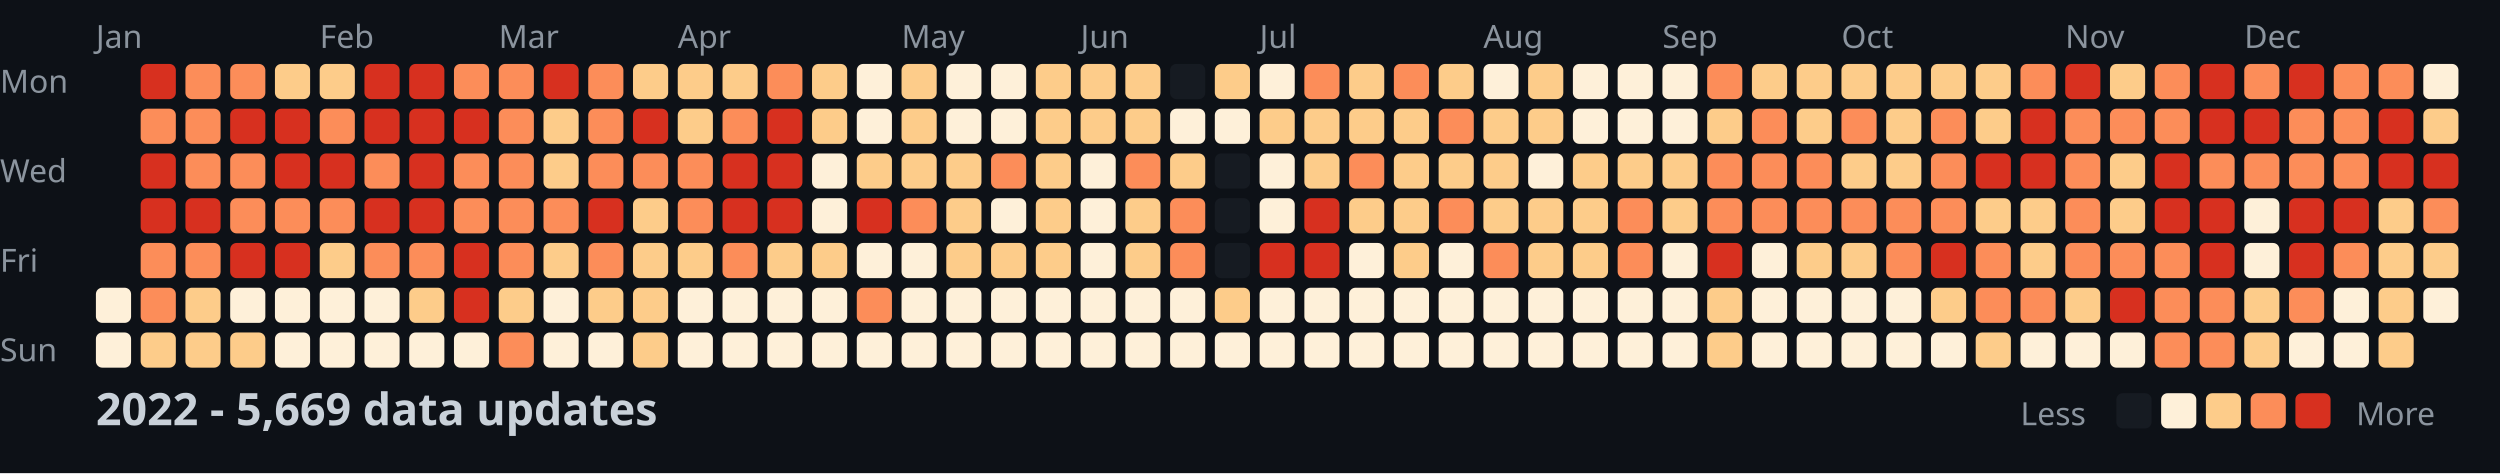
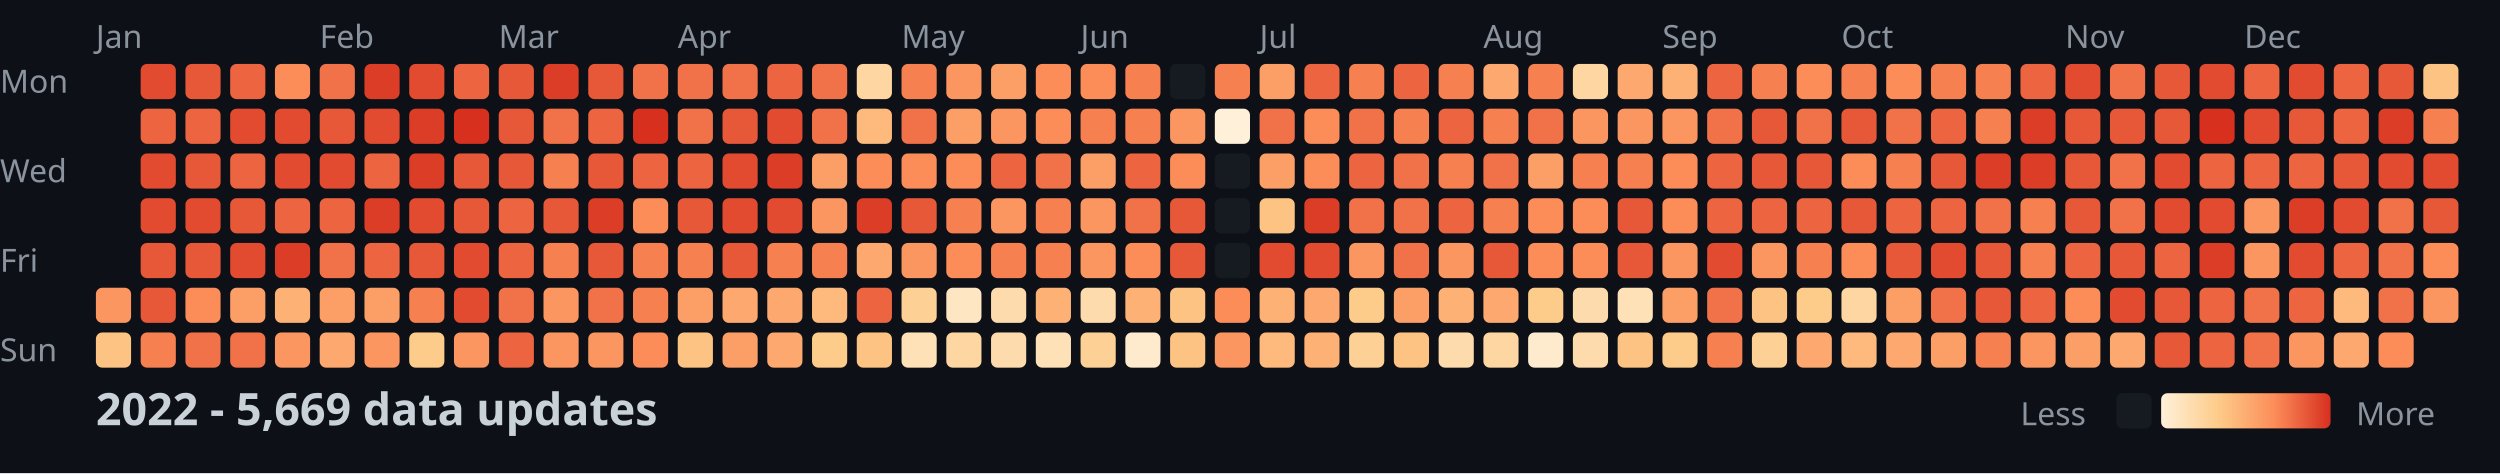
<svg xmlns="http://www.w3.org/2000/svg" width="782" height="148">
  <style>
    .month { font: 10px sans-serif; fill: #8b949e; }
    .day { font: 10px sans-serif; fill: #8b949e; }
    .title { font: bold 14px sans-serif; fill: #c9d1d9; }
    .legend { font: 10px sans-serif; fill: #8b949e; }
  </style>
  <rect width="100%" height="100%" fill="#0d1117" />
  <text x="0" y="29" class="day">Mon</text>
  <text x="0" y="57" class="day">Wed</text>
  <text x="0" y="85" class="day">Fri</text>
  <text x="0" y="113" class="day">Sun</text>
  <text x="30" y="15" class="month">Jan</text>
  <text x="100" y="15" class="month">Feb</text>
  <text x="156" y="15" class="month">Mar</text>
  <text x="212" y="15" class="month">Apr</text>
  <text x="282" y="15" class="month">May</text>
  <text x="338" y="15" class="month">Jun</text>
  <text x="394" y="15" class="month">Jul</text>
  <text x="464" y="15" class="month">Aug</text>
  <text x="520" y="15" class="month">Sep</text>
  <text x="576" y="15" class="month">Oct</text>
  <text x="646" y="15" class="month">Nov</text>
  <text x="702" y="15" class="month">Dec</text>
-   <rect x="30" y="90" width="11" height="11" fill="#fef0d9" rx="2" />
-   <rect x="30" y="104" width="11" height="11" fill="#fef0d9" rx="2" />
-   <rect x="44" y="20" width="11" height="11" fill="#d7301f" rx="2" />
-   <rect x="44" y="34" width="11" height="11" fill="#fc8d59" rx="2" />
-   <rect x="44" y="48" width="11" height="11" fill="#d7301f" rx="2" />
-   <rect x="44" y="62" width="11" height="11" fill="#d7301f" rx="2" />
-   <rect x="44" y="76" width="11" height="11" fill="#fc8d59" rx="2" />
-   <rect x="44" y="90" width="11" height="11" fill="#fc8d59" rx="2" />
-   <rect x="44" y="104" width="11" height="11" fill="#fdcc8a" rx="2" />
-   <rect x="58" y="20" width="11" height="11" fill="#fc8d59" rx="2" />
-   <rect x="58" y="34" width="11" height="11" fill="#fc8d59" rx="2" />
-   <rect x="58" y="48" width="11" height="11" fill="#fc8d59" rx="2" />
-   <rect x="58" y="62" width="11" height="11" fill="#d7301f" rx="2" />
-   <rect x="58" y="76" width="11" height="11" fill="#fc8d59" rx="2" />
-   <rect x="58" y="90" width="11" height="11" fill="#fdcc8a" rx="2" />
-   <rect x="58" y="104" width="11" height="11" fill="#fdcc8a" rx="2" />
-   <rect x="72" y="20" width="11" height="11" fill="#fc8d59" rx="2" />
-   <rect x="72" y="34" width="11" height="11" fill="#d7301f" rx="2" />
-   <rect x="72" y="48" width="11" height="11" fill="#fc8d59" rx="2" />
-   <rect x="72" y="62" width="11" height="11" fill="#fc8d59" rx="2" />
-   <rect x="72" y="76" width="11" height="11" fill="#d7301f" rx="2" />
-   <rect x="72" y="90" width="11" height="11" fill="#fef0d9" rx="2" />
-   <rect x="72" y="104" width="11" height="11" fill="#fdcc8a" rx="2" />
-   <rect x="86" y="20" width="11" height="11" fill="#fdcc8a" rx="2" />
-   <rect x="86" y="34" width="11" height="11" fill="#d7301f" rx="2" />
-   <rect x="86" y="48" width="11" height="11" fill="#d7301f" rx="2" />
-   <rect x="86" y="62" width="11" height="11" fill="#fc8d59" rx="2" />
-   <rect x="86" y="76" width="11" height="11" fill="#d7301f" rx="2" />
-   <rect x="86" y="90" width="11" height="11" fill="#fef0d9" rx="2" />
-   <rect x="86" y="104" width="11" height="11" fill="#fef0d9" rx="2" />
-   <rect x="100" y="20" width="11" height="11" fill="#fdcc8a" rx="2" />
-   <rect x="100" y="34" width="11" height="11" fill="#fc8d59" rx="2" />
-   <rect x="100" y="48" width="11" height="11" fill="#d7301f" rx="2" />
-   <rect x="100" y="62" width="11" height="11" fill="#fc8d59" rx="2" />
-   <rect x="100" y="76" width="11" height="11" fill="#fdcc8a" rx="2" />
-   <rect x="100" y="90" width="11" height="11" fill="#fef0d9" rx="2" />
-   <rect x="100" y="104" width="11" height="11" fill="#fef0d9" rx="2" />
-   <rect x="114" y="20" width="11" height="11" fill="#d7301f" rx="2" />
-   <rect x="114" y="34" width="11" height="11" fill="#d7301f" rx="2" />
-   <rect x="114" y="48" width="11" height="11" fill="#fc8d59" rx="2" />
-   <rect x="114" y="62" width="11" height="11" fill="#d7301f" rx="2" />
-   <rect x="114" y="76" width="11" height="11" fill="#fc8d59" rx="2" />
-   <rect x="114" y="90" width="11" height="11" fill="#fef0d9" rx="2" />
-   <rect x="114" y="104" width="11" height="11" fill="#fef0d9" rx="2" />
-   <rect x="128" y="20" width="11" height="11" fill="#d7301f" rx="2" />
-   <rect x="128" y="34" width="11" height="11" fill="#d7301f" rx="2" />
-   <rect x="128" y="48" width="11" height="11" fill="#d7301f" rx="2" />
-   <rect x="128" y="62" width="11" height="11" fill="#d7301f" rx="2" />
-   <rect x="128" y="76" width="11" height="11" fill="#fc8d59" rx="2" />
-   <rect x="128" y="90" width="11" height="11" fill="#fdcc8a" rx="2" />
-   <rect x="128" y="104" width="11" height="11" fill="#fef0d9" rx="2" />
-   <rect x="142" y="20" width="11" height="11" fill="#fc8d59" rx="2" />
+   <rect x="30" y="90" width="11" height="11" fill="#fc9660" rx="2" />
+   <rect x="30" y="104" width="11" height="11" fill="#fdc383" rx="2" />
+   <rect x="44" y="20" width="11" height="11" fill="#e24b30" rx="2" />
+   <rect x="44" y="34" width="11" height="11" fill="#ec6540" rx="2" />
+   <rect x="44" y="48" width="11" height="11" fill="#e24b30" rx="2" />
+   <rect x="44" y="62" width="11" height="11" fill="#e24b30" rx="2" />
+   <rect x="44" y="76" width="11" height="11" fill="#e75838" rx="2" />
+   <rect x="44" y="90" width="11" height="11" fill="#e75838" rx="2" />
+   <rect x="44" y="104" width="11" height="11" fill="#f78051" rx="2" />
+   <rect x="58" y="20" width="11" height="11" fill="#e75838" rx="2" />
+   <rect x="58" y="34" width="11" height="11" fill="#ec6540" rx="2" />
+   <rect x="58" y="48" width="11" height="11" fill="#e75838" rx="2" />
+   <rect x="58" y="62" width="11" height="11" fill="#e24b30" rx="2" />
+   <rect x="58" y="76" width="11" height="11" fill="#e75838" rx="2" />
+   <rect x="58" y="90" width="11" height="11" fill="#fc8d59" rx="2" />
+   <rect x="58" y="104" width="11" height="11" fill="#f17248" rx="2" />
+   <rect x="72" y="20" width="11" height="11" fill="#ec6540" rx="2" />
+   <rect x="72" y="34" width="11" height="11" fill="#e24b30" rx="2" />
+   <rect x="72" y="48" width="11" height="11" fill="#ec6540" rx="2" />
+   <rect x="72" y="62" width="11" height="11" fill="#e75838" rx="2" />
+   <rect x="72" y="76" width="11" height="11" fill="#e24b30" rx="2" />
+   <rect x="72" y="90" width="11" height="11" fill="#fc9f67" rx="2" />
+   <rect x="72" y="104" width="11" height="11" fill="#f17248" rx="2" />
+   <rect x="86" y="20" width="11" height="11" fill="#fc8d59" rx="2" />
+   <rect x="86" y="34" width="11" height="11" fill="#e24b30" rx="2" />
+   <rect x="86" y="48" width="11" height="11" fill="#e24b30" rx="2" />
+   <rect x="86" y="62" width="11" height="11" fill="#ec6540" rx="2" />
+   <rect x="86" y="76" width="11" height="11" fill="#dc3d27" rx="2" />
+   <rect x="86" y="90" width="11" height="11" fill="#fdb175" rx="2" />
+   <rect x="86" y="104" width="11" height="11" fill="#fc9660" rx="2" />
+   <rect x="100" y="20" width="11" height="11" fill="#f17248" rx="2" />
+   <rect x="100" y="34" width="11" height="11" fill="#e75838" rx="2" />
+   <rect x="100" y="48" width="11" height="11" fill="#e24b30" rx="2" />
+   <rect x="100" y="62" width="11" height="11" fill="#ec6540" rx="2" />
+   <rect x="100" y="76" width="11" height="11" fill="#f17248" rx="2" />
+   <rect x="100" y="90" width="11" height="11" fill="#fc9f67" rx="2" />
+   <rect x="100" y="104" width="11" height="11" fill="#fca86e" rx="2" />
+   <rect x="114" y="20" width="11" height="11" fill="#dc3d27" rx="2" />
+   <rect x="114" y="34" width="11" height="11" fill="#e24b30" rx="2" />
+   <rect x="114" y="48" width="11" height="11" fill="#ec6540" rx="2" />
+   <rect x="114" y="62" width="11" height="11" fill="#dc3d27" rx="2" />
+   <rect x="114" y="76" width="11" height="11" fill="#ec6540" rx="2" />
+   <rect x="114" y="90" width="11" height="11" fill="#fc9f67" rx="2" />
+   <rect x="114" y="104" width="11" height="11" fill="#fc9660" rx="2" />
+   <rect x="128" y="20" width="11" height="11" fill="#e24b30" rx="2" />
+   <rect x="128" y="34" width="11" height="11" fill="#dc3d27" rx="2" />
+   <rect x="128" y="48" width="11" height="11" fill="#dc3d27" rx="2" />
+   <rect x="128" y="62" width="11" height="11" fill="#e24b30" rx="2" />
+   <rect x="128" y="76" width="11" height="11" fill="#e75838" rx="2" />
+   <rect x="128" y="90" width="11" height="11" fill="#f78051" rx="2" />
+   <rect x="128" y="104" width="11" height="11" fill="#fdcc8a" rx="2" />
+   <rect x="142" y="20" width="11" height="11" fill="#ec6540" rx="2" />
  <rect x="142" y="34" width="11" height="11" fill="#d7301f" rx="2" />
-   <rect x="142" y="48" width="11" height="11" fill="#fc8d59" rx="2" />
-   <rect x="142" y="62" width="11" height="11" fill="#fc8d59" rx="2" />
-   <rect x="142" y="76" width="11" height="11" fill="#d7301f" rx="2" />
-   <rect x="142" y="90" width="11" height="11" fill="#d7301f" rx="2" />
-   <rect x="142" y="104" width="11" height="11" fill="#fef0d9" rx="2" />
-   <rect x="156" y="20" width="11" height="11" fill="#fc8d59" rx="2" />
-   <rect x="156" y="34" width="11" height="11" fill="#fc8d59" rx="2" />
-   <rect x="156" y="48" width="11" height="11" fill="#fc8d59" rx="2" />
-   <rect x="156" y="62" width="11" height="11" fill="#fc8d59" rx="2" />
-   <rect x="156" y="76" width="11" height="11" fill="#fc8d59" rx="2" />
-   <rect x="156" y="90" width="11" height="11" fill="#fdcc8a" rx="2" />
-   <rect x="156" y="104" width="11" height="11" fill="#fc8d59" rx="2" />
-   <rect x="170" y="20" width="11" height="11" fill="#d7301f" rx="2" />
-   <rect x="170" y="34" width="11" height="11" fill="#fdcc8a" rx="2" />
-   <rect x="170" y="48" width="11" height="11" fill="#fdcc8a" rx="2" />
-   <rect x="170" y="62" width="11" height="11" fill="#fc8d59" rx="2" />
-   <rect x="170" y="76" width="11" height="11" fill="#fdcc8a" rx="2" />
-   <rect x="170" y="90" width="11" height="11" fill="#fef0d9" rx="2" />
-   <rect x="170" y="104" width="11" height="11" fill="#fef0d9" rx="2" />
-   <rect x="184" y="20" width="11" height="11" fill="#fc8d59" rx="2" />
-   <rect x="184" y="34" width="11" height="11" fill="#fc8d59" rx="2" />
-   <rect x="184" y="48" width="11" height="11" fill="#fc8d59" rx="2" />
-   <rect x="184" y="62" width="11" height="11" fill="#d7301f" rx="2" />
-   <rect x="184" y="76" width="11" height="11" fill="#fc8d59" rx="2" />
-   <rect x="184" y="90" width="11" height="11" fill="#fdcc8a" rx="2" />
-   <rect x="184" y="104" width="11" height="11" fill="#fef0d9" rx="2" />
-   <rect x="198" y="20" width="11" height="11" fill="#fdcc8a" rx="2" />
+   <rect x="142" y="48" width="11" height="11" fill="#e75838" rx="2" />
+   <rect x="142" y="62" width="11" height="11" fill="#e75838" rx="2" />
+   <rect x="142" y="76" width="11" height="11" fill="#e24b30" rx="2" />
+   <rect x="142" y="90" width="11" height="11" fill="#e24b30" rx="2" />
+   <rect x="142" y="104" width="11" height="11" fill="#fc9660" rx="2" />
+   <rect x="156" y="20" width="11" height="11" fill="#e75838" rx="2" />
+   <rect x="156" y="34" width="11" height="11" fill="#e75838" rx="2" />
+   <rect x="156" y="48" width="11" height="11" fill="#e75838" rx="2" />
+   <rect x="156" y="62" width="11" height="11" fill="#ec6540" rx="2" />
+   <rect x="156" y="76" width="11" height="11" fill="#ec6540" rx="2" />
+   <rect x="156" y="90" width="11" height="11" fill="#f17248" rx="2" />
+   <rect x="156" y="104" width="11" height="11" fill="#ec6540" rx="2" />
+   <rect x="170" y="20" width="11" height="11" fill="#dc3d27" rx="2" />
+   <rect x="170" y="34" width="11" height="11" fill="#f17248" rx="2" />
+   <rect x="170" y="48" width="11" height="11" fill="#f78051" rx="2" />
+   <rect x="170" y="62" width="11" height="11" fill="#e75838" rx="2" />
+   <rect x="170" y="76" width="11" height="11" fill="#f78051" rx="2" />
+   <rect x="170" y="90" width="11" height="11" fill="#fc9660" rx="2" />
+   <rect x="170" y="104" width="11" height="11" fill="#fc9660" rx="2" />
+   <rect x="184" y="20" width="11" height="11" fill="#e75838" rx="2" />
+   <rect x="184" y="34" width="11" height="11" fill="#ec6540" rx="2" />
+   <rect x="184" y="48" width="11" height="11" fill="#e75838" rx="2" />
+   <rect x="184" y="62" width="11" height="11" fill="#dc3d27" rx="2" />
+   <rect x="184" y="76" width="11" height="11" fill="#e75838" rx="2" />
+   <rect x="184" y="90" width="11" height="11" fill="#f17248" rx="2" />
+   <rect x="184" y="104" width="11" height="11" fill="#fc9660" rx="2" />
+   <rect x="198" y="20" width="11" height="11" fill="#f17248" rx="2" />
  <rect x="198" y="34" width="11" height="11" fill="#d7301f" rx="2" />
-   <rect x="198" y="48" width="11" height="11" fill="#fc8d59" rx="2" />
-   <rect x="198" y="62" width="11" height="11" fill="#fdcc8a" rx="2" />
-   <rect x="198" y="76" width="11" height="11" fill="#fdcc8a" rx="2" />
-   <rect x="198" y="90" width="11" height="11" fill="#fdcc8a" rx="2" />
-   <rect x="198" y="104" width="11" height="11" fill="#fdcc8a" rx="2" />
-   <rect x="212" y="20" width="11" height="11" fill="#fdcc8a" rx="2" />
-   <rect x="212" y="34" width="11" height="11" fill="#fdcc8a" rx="2" />
-   <rect x="212" y="48" width="11" height="11" fill="#fc8d59" rx="2" />
-   <rect x="212" y="62" width="11" height="11" fill="#fc8d59" rx="2" />
-   <rect x="212" y="76" width="11" height="11" fill="#fdcc8a" rx="2" />
-   <rect x="212" y="90" width="11" height="11" fill="#fef0d9" rx="2" />
-   <rect x="212" y="104" width="11" height="11" fill="#fef0d9" rx="2" />
-   <rect x="226" y="20" width="11" height="11" fill="#fdcc8a" rx="2" />
-   <rect x="226" y="34" width="11" height="11" fill="#fc8d59" rx="2" />
-   <rect x="226" y="48" width="11" height="11" fill="#d7301f" rx="2" />
-   <rect x="226" y="62" width="11" height="11" fill="#d7301f" rx="2" />
-   <rect x="226" y="76" width="11" height="11" fill="#fc8d59" rx="2" />
-   <rect x="226" y="90" width="11" height="11" fill="#fef0d9" rx="2" />
-   <rect x="226" y="104" width="11" height="11" fill="#fef0d9" rx="2" />
-   <rect x="240" y="20" width="11" height="11" fill="#fc8d59" rx="2" />
-   <rect x="240" y="34" width="11" height="11" fill="#d7301f" rx="2" />
-   <rect x="240" y="48" width="11" height="11" fill="#d7301f" rx="2" />
-   <rect x="240" y="62" width="11" height="11" fill="#d7301f" rx="2" />
-   <rect x="240" y="76" width="11" height="11" fill="#fdcc8a" rx="2" />
-   <rect x="240" y="90" width="11" height="11" fill="#fef0d9" rx="2" />
-   <rect x="240" y="104" width="11" height="11" fill="#fef0d9" rx="2" />
-   <rect x="254" y="20" width="11" height="11" fill="#fdcc8a" rx="2" />
-   <rect x="254" y="34" width="11" height="11" fill="#fdcc8a" rx="2" />
-   <rect x="254" y="48" width="11" height="11" fill="#fef0d9" rx="2" />
-   <rect x="254" y="62" width="11" height="11" fill="#fef0d9" rx="2" />
-   <rect x="254" y="76" width="11" height="11" fill="#fdcc8a" rx="2" />
-   <rect x="254" y="90" width="11" height="11" fill="#fef0d9" rx="2" />
-   <rect x="254" y="104" width="11" height="11" fill="#fef0d9" rx="2" />
-   <rect x="268" y="20" width="11" height="11" fill="#fef0d9" rx="2" />
-   <rect x="268" y="34" width="11" height="11" fill="#fef0d9" rx="2" />
-   <rect x="268" y="48" width="11" height="11" fill="#fdcc8a" rx="2" />
-   <rect x="268" y="62" width="11" height="11" fill="#d7301f" rx="2" />
-   <rect x="268" y="76" width="11" height="11" fill="#fef0d9" rx="2" />
-   <rect x="268" y="90" width="11" height="11" fill="#fc8d59" rx="2" />
-   <rect x="268" y="104" width="11" height="11" fill="#fef0d9" rx="2" />
-   <rect x="282" y="20" width="11" height="11" fill="#fdcc8a" rx="2" />
-   <rect x="282" y="34" width="11" height="11" fill="#fdcc8a" rx="2" />
-   <rect x="282" y="48" width="11" height="11" fill="#fdcc8a" rx="2" />
-   <rect x="282" y="62" width="11" height="11" fill="#fc8d59" rx="2" />
-   <rect x="282" y="76" width="11" height="11" fill="#fef0d9" rx="2" />
-   <rect x="282" y="90" width="11" height="11" fill="#fef0d9" rx="2" />
-   <rect x="282" y="104" width="11" height="11" fill="#fef0d9" rx="2" />
-   <rect x="296" y="20" width="11" height="11" fill="#fef0d9" rx="2" />
-   <rect x="296" y="34" width="11" height="11" fill="#fef0d9" rx="2" />
-   <rect x="296" y="48" width="11" height="11" fill="#fdcc8a" rx="2" />
-   <rect x="296" y="62" width="11" height="11" fill="#fdcc8a" rx="2" />
-   <rect x="296" y="76" width="11" height="11" fill="#fdcc8a" rx="2" />
-   <rect x="296" y="90" width="11" height="11" fill="#fef0d9" rx="2" />
-   <rect x="296" y="104" width="11" height="11" fill="#fef0d9" rx="2" />
-   <rect x="310" y="20" width="11" height="11" fill="#fef0d9" rx="2" />
-   <rect x="310" y="34" width="11" height="11" fill="#fef0d9" rx="2" />
-   <rect x="310" y="48" width="11" height="11" fill="#fc8d59" rx="2" />
-   <rect x="310" y="62" width="11" height="11" fill="#fef0d9" rx="2" />
-   <rect x="310" y="76" width="11" height="11" fill="#fdcc8a" rx="2" />
-   <rect x="310" y="90" width="11" height="11" fill="#fef0d9" rx="2" />
-   <rect x="310" y="104" width="11" height="11" fill="#fef0d9" rx="2" />
-   <rect x="324" y="20" width="11" height="11" fill="#fdcc8a" rx="2" />
-   <rect x="324" y="34" width="11" height="11" fill="#fdcc8a" rx="2" />
-   <rect x="324" y="48" width="11" height="11" fill="#fdcc8a" rx="2" />
-   <rect x="324" y="62" width="11" height="11" fill="#fdcc8a" rx="2" />
-   <rect x="324" y="76" width="11" height="11" fill="#fdcc8a" rx="2" />
-   <rect x="324" y="90" width="11" height="11" fill="#fef0d9" rx="2" />
-   <rect x="324" y="104" width="11" height="11" fill="#fef0d9" rx="2" />
-   <rect x="338" y="20" width="11" height="11" fill="#fdcc8a" rx="2" />
-   <rect x="338" y="34" width="11" height="11" fill="#fdcc8a" rx="2" />
-   <rect x="338" y="48" width="11" height="11" fill="#fef0d9" rx="2" />
-   <rect x="338" y="62" width="11" height="11" fill="#fef0d9" rx="2" />
-   <rect x="338" y="76" width="11" height="11" fill="#fef0d9" rx="2" />
-   <rect x="338" y="90" width="11" height="11" fill="#fef0d9" rx="2" />
-   <rect x="338" y="104" width="11" height="11" fill="#fef0d9" rx="2" />
-   <rect x="352" y="20" width="11" height="11" fill="#fdcc8a" rx="2" />
-   <rect x="352" y="34" width="11" height="11" fill="#fdcc8a" rx="2" />
-   <rect x="352" y="48" width="11" height="11" fill="#fc8d59" rx="2" />
-   <rect x="352" y="62" width="11" height="11" fill="#fdcc8a" rx="2" />
-   <rect x="352" y="76" width="11" height="11" fill="#fdcc8a" rx="2" />
-   <rect x="352" y="90" width="11" height="11" fill="#fef0d9" rx="2" />
-   <rect x="352" y="104" width="11" height="11" fill="#fef0d9" rx="2" />
+   <rect x="198" y="48" width="11" height="11" fill="#ec6540" rx="2" />
+   <rect x="198" y="62" width="11" height="11" fill="#fc8d59" rx="2" />
+   <rect x="198" y="76" width="11" height="11" fill="#f78051" rx="2" />
+   <rect x="198" y="90" width="11" height="11" fill="#f78051" rx="2" />
+   <rect x="198" y="104" width="11" height="11" fill="#fc8d59" rx="2" />
+   <rect x="212" y="20" width="11" height="11" fill="#f17248" rx="2" />
+   <rect x="212" y="34" width="11" height="11" fill="#f17248" rx="2" />
+   <rect x="212" y="48" width="11" height="11" fill="#ec6540" rx="2" />
+   <rect x="212" y="62" width="11" height="11" fill="#e75838" rx="2" />
+   <rect x="212" y="76" width="11" height="11" fill="#f78051" rx="2" />
+   <rect x="212" y="90" width="11" height="11" fill="#fc9f67" rx="2" />
+   <rect x="212" y="104" width="11" height="11" fill="#fdc383" rx="2" />
+   <rect x="226" y="20" width="11" height="11" fill="#f17248" rx="2" />
+   <rect x="226" y="34" width="11" height="11" fill="#e75838" rx="2" />
+   <rect x="226" y="48" width="11" height="11" fill="#e24b30" rx="2" />
+   <rect x="226" y="62" width="11" height="11" fill="#e24b30" rx="2" />
+   <rect x="226" y="76" width="11" height="11" fill="#e75838" rx="2" />
+   <rect x="226" y="90" width="11" height="11" fill="#fca86e" rx="2" />
+   <rect x="226" y="104" width="11" height="11" fill="#fc9f67" rx="2" />
+   <rect x="240" y="20" width="11" height="11" fill="#ec6540" rx="2" />
+   <rect x="240" y="34" width="11" height="11" fill="#e24b30" rx="2" />
+   <rect x="240" y="48" width="11" height="11" fill="#dc3d27" rx="2" />
+   <rect x="240" y="62" width="11" height="11" fill="#e24b30" rx="2" />
+   <rect x="240" y="76" width="11" height="11" fill="#f78051" rx="2" />
+   <rect x="240" y="90" width="11" height="11" fill="#fca86e" rx="2" />
+   <rect x="240" y="104" width="11" height="11" fill="#fca86e" rx="2" />
+   <rect x="254" y="20" width="11" height="11" fill="#f17248" rx="2" />
+   <rect x="254" y="34" width="11" height="11" fill="#f17248" rx="2" />
+   <rect x="254" y="48" width="11" height="11" fill="#fc9f67" rx="2" />
+   <rect x="254" y="62" width="11" height="11" fill="#fc9660" rx="2" />
+   <rect x="254" y="76" width="11" height="11" fill="#f78051" rx="2" />
+   <rect x="254" y="90" width="11" height="11" fill="#fdba7c" rx="2" />
+   <rect x="254" y="104" width="11" height="11" fill="#fdcc8a" rx="2" />
+   <rect x="268" y="20" width="11" height="11" fill="#fdd6a1" rx="2" />
+   <rect x="268" y="34" width="11" height="11" fill="#fdba7c" rx="2" />
+   <rect x="268" y="48" width="11" height="11" fill="#fc8d59" rx="2" />
+   <rect x="268" y="62" width="11" height="11" fill="#dc3d27" rx="2" />
+   <rect x="268" y="76" width="11" height="11" fill="#fca86e" rx="2" />
+   <rect x="268" y="90" width="11" height="11" fill="#ec6540" rx="2" />
+   <rect x="268" y="104" width="11" height="11" fill="#fdc383" rx="2" />
+   <rect x="282" y="20" width="11" height="11" fill="#f78051" rx="2" />
+   <rect x="282" y="34" width="11" height="11" fill="#f17248" rx="2" />
+   <rect x="282" y="48" width="11" height="11" fill="#fc8d59" rx="2" />
+   <rect x="282" y="62" width="11" height="11" fill="#e75838" rx="2" />
+   <rect x="282" y="76" width="11" height="11" fill="#fc9660" rx="2" />
+   <rect x="282" y="90" width="11" height="11" fill="#fdd195" rx="2" />
+   <rect x="282" y="104" width="11" height="11" fill="#fee1b7" rx="2" />
+   <rect x="296" y="20" width="11" height="11" fill="#fc9660" rx="2" />
+   <rect x="296" y="34" width="11" height="11" fill="#fc9f67" rx="2" />
+   <rect x="296" y="48" width="11" height="11" fill="#fc8d59" rx="2" />
+   <rect x="296" y="62" width="11" height="11" fill="#f78051" rx="2" />
+   <rect x="296" y="76" width="11" height="11" fill="#fc8d59" rx="2" />
+   <rect x="296" y="90" width="11" height="11" fill="#fee6c2" rx="2" />
+   <rect x="296" y="104" width="11" height="11" fill="#fdd6a1" rx="2" />
+   <rect x="310" y="20" width="11" height="11" fill="#fc9f67" rx="2" />
+   <rect x="310" y="34" width="11" height="11" fill="#fc9660" rx="2" />
+   <rect x="310" y="48" width="11" height="11" fill="#ec6540" rx="2" />
+   <rect x="310" y="62" width="11" height="11" fill="#fc9660" rx="2" />
+   <rect x="310" y="76" width="11" height="11" fill="#f78051" rx="2" />
+   <rect x="310" y="90" width="11" height="11" fill="#fddbac" rx="2" />
+   <rect x="310" y="104" width="11" height="11" fill="#fddbac" rx="2" />
+   <rect x="324" y="20" width="11" height="11" fill="#fc8d59" rx="2" />
+   <rect x="324" y="34" width="11" height="11" fill="#fc8d59" rx="2" />
+   <rect x="324" y="48" width="11" height="11" fill="#f17248" rx="2" />
+   <rect x="324" y="62" width="11" height="11" fill="#f78051" rx="2" />
+   <rect x="324" y="76" width="11" height="11" fill="#f78051" rx="2" />
+   <rect x="324" y="90" width="11" height="11" fill="#fdb175" rx="2" />
+   <rect x="324" y="104" width="11" height="11" fill="#fee1b7" rx="2" />
+   <rect x="338" y="20" width="11" height="11" fill="#fc8d59" rx="2" />
+   <rect x="338" y="34" width="11" height="11" fill="#f78051" rx="2" />
+   <rect x="338" y="48" width="11" height="11" fill="#fc9f67" rx="2" />
+   <rect x="338" y="62" width="11" height="11" fill="#fc9660" rx="2" />
+   <rect x="338" y="76" width="11" height="11" fill="#fc9660" rx="2" />
+   <rect x="338" y="90" width="11" height="11" fill="#fddbac" rx="2" />
+   <rect x="338" y="104" width="11" height="11" fill="#fdd195" rx="2" />
+   <rect x="352" y="20" width="11" height="11" fill="#f78051" rx="2" />
+   <rect x="352" y="34" width="11" height="11" fill="#f78051" rx="2" />
+   <rect x="352" y="48" width="11" height="11" fill="#ec6540" rx="2" />
+   <rect x="352" y="62" width="11" height="11" fill="#f17248" rx="2" />
+   <rect x="352" y="76" width="11" height="11" fill="#fc8d59" rx="2" />
+   <rect x="352" y="90" width="11" height="11" fill="#fdb175" rx="2" />
+   <rect x="352" y="104" width="11" height="11" fill="#feebce" rx="2" />
  <rect x="366" y="20" width="11" height="11" fill="#161b22" rx="2" />
-   <rect x="366" y="34" width="11" height="11" fill="#fef0d9" rx="2" />
-   <rect x="366" y="48" width="11" height="11" fill="#fdcc8a" rx="2" />
-   <rect x="366" y="62" width="11" height="11" fill="#fc8d59" rx="2" />
-   <rect x="366" y="76" width="11" height="11" fill="#fc8d59" rx="2" />
-   <rect x="366" y="90" width="11" height="11" fill="#fef0d9" rx="2" />
-   <rect x="366" y="104" width="11" height="11" fill="#fef0d9" rx="2" />
-   <rect x="380" y="20" width="11" height="11" fill="#fdcc8a" rx="2" />
+   <rect x="366" y="34" width="11" height="11" fill="#fc9660" rx="2" />
+   <rect x="366" y="48" width="11" height="11" fill="#fc8d59" rx="2" />
+   <rect x="366" y="62" width="11" height="11" fill="#e75838" rx="2" />
+   <rect x="366" y="76" width="11" height="11" fill="#e75838" rx="2" />
+   <rect x="366" y="90" width="11" height="11" fill="#fdc383" rx="2" />
+   <rect x="366" y="104" width="11" height="11" fill="#fdc383" rx="2" />
+   <rect x="380" y="20" width="11" height="11" fill="#f78051" rx="2" />
  <rect x="380" y="34" width="11" height="11" fill="#fef0d9" rx="2" />
  <rect x="380" y="48" width="11" height="11" fill="#161b22" rx="2" />
  <rect x="380" y="62" width="11" height="11" fill="#161b22" rx="2" />
  <rect x="380" y="76" width="11" height="11" fill="#161b22" rx="2" />
-   <rect x="380" y="90" width="11" height="11" fill="#fdcc8a" rx="2" />
-   <rect x="380" y="104" width="11" height="11" fill="#fef0d9" rx="2" />
-   <rect x="394" y="20" width="11" height="11" fill="#fef0d9" rx="2" />
-   <rect x="394" y="34" width="11" height="11" fill="#fdcc8a" rx="2" />
-   <rect x="394" y="48" width="11" height="11" fill="#fef0d9" rx="2" />
-   <rect x="394" y="62" width="11" height="11" fill="#fef0d9" rx="2" />
-   <rect x="394" y="76" width="11" height="11" fill="#d7301f" rx="2" />
-   <rect x="394" y="90" width="11" height="11" fill="#fef0d9" rx="2" />
-   <rect x="394" y="104" width="11" height="11" fill="#fef0d9" rx="2" />
-   <rect x="408" y="20" width="11" height="11" fill="#fc8d59" rx="2" />
-   <rect x="408" y="34" width="11" height="11" fill="#fdcc8a" rx="2" />
-   <rect x="408" y="48" width="11" height="11" fill="#fdcc8a" rx="2" />
-   <rect x="408" y="62" width="11" height="11" fill="#d7301f" rx="2" />
-   <rect x="408" y="76" width="11" height="11" fill="#d7301f" rx="2" />
-   <rect x="408" y="90" width="11" height="11" fill="#fef0d9" rx="2" />
-   <rect x="408" y="104" width="11" height="11" fill="#fef0d9" rx="2" />
-   <rect x="422" y="20" width="11" height="11" fill="#fdcc8a" rx="2" />
-   <rect x="422" y="34" width="11" height="11" fill="#fdcc8a" rx="2" />
-   <rect x="422" y="48" width="11" height="11" fill="#fc8d59" rx="2" />
-   <rect x="422" y="62" width="11" height="11" fill="#fdcc8a" rx="2" />
-   <rect x="422" y="76" width="11" height="11" fill="#fef0d9" rx="2" />
-   <rect x="422" y="90" width="11" height="11" fill="#fef0d9" rx="2" />
-   <rect x="422" y="104" width="11" height="11" fill="#fef0d9" rx="2" />
-   <rect x="436" y="20" width="11" height="11" fill="#fc8d59" rx="2" />
-   <rect x="436" y="34" width="11" height="11" fill="#fdcc8a" rx="2" />
-   <rect x="436" y="48" width="11" height="11" fill="#fdcc8a" rx="2" />
-   <rect x="436" y="62" width="11" height="11" fill="#fdcc8a" rx="2" />
-   <rect x="436" y="76" width="11" height="11" fill="#fdcc8a" rx="2" />
-   <rect x="436" y="90" width="11" height="11" fill="#fef0d9" rx="2" />
-   <rect x="436" y="104" width="11" height="11" fill="#fef0d9" rx="2" />
-   <rect x="450" y="20" width="11" height="11" fill="#fdcc8a" rx="2" />
-   <rect x="450" y="34" width="11" height="11" fill="#fc8d59" rx="2" />
-   <rect x="450" y="48" width="11" height="11" fill="#fdcc8a" rx="2" />
-   <rect x="450" y="62" width="11" height="11" fill="#fc8d59" rx="2" />
-   <rect x="450" y="76" width="11" height="11" fill="#fef0d9" rx="2" />
-   <rect x="450" y="90" width="11" height="11" fill="#fef0d9" rx="2" />
-   <rect x="450" y="104" width="11" height="11" fill="#fef0d9" rx="2" />
-   <rect x="464" y="20" width="11" height="11" fill="#fef0d9" rx="2" />
-   <rect x="464" y="34" width="11" height="11" fill="#fdcc8a" rx="2" />
-   <rect x="464" y="48" width="11" height="11" fill="#fdcc8a" rx="2" />
-   <rect x="464" y="62" width="11" height="11" fill="#fdcc8a" rx="2" />
-   <rect x="464" y="76" width="11" height="11" fill="#fc8d59" rx="2" />
-   <rect x="464" y="90" width="11" height="11" fill="#fef0d9" rx="2" />
-   <rect x="464" y="104" width="11" height="11" fill="#fef0d9" rx="2" />
-   <rect x="478" y="20" width="11" height="11" fill="#fdcc8a" rx="2" />
-   <rect x="478" y="34" width="11" height="11" fill="#fdcc8a" rx="2" />
-   <rect x="478" y="48" width="11" height="11" fill="#fef0d9" rx="2" />
-   <rect x="478" y="62" width="11" height="11" fill="#fdcc8a" rx="2" />
-   <rect x="478" y="76" width="11" height="11" fill="#fdcc8a" rx="2" />
-   <rect x="478" y="90" width="11" height="11" fill="#fef0d9" rx="2" />
-   <rect x="478" y="104" width="11" height="11" fill="#fef0d9" rx="2" />
-   <rect x="492" y="20" width="11" height="11" fill="#fef0d9" rx="2" />
-   <rect x="492" y="34" width="11" height="11" fill="#fef0d9" rx="2" />
-   <rect x="492" y="48" width="11" height="11" fill="#fdcc8a" rx="2" />
-   <rect x="492" y="62" width="11" height="11" fill="#fdcc8a" rx="2" />
-   <rect x="492" y="76" width="11" height="11" fill="#fdcc8a" rx="2" />
-   <rect x="492" y="90" width="11" height="11" fill="#fef0d9" rx="2" />
-   <rect x="492" y="104" width="11" height="11" fill="#fef0d9" rx="2" />
-   <rect x="506" y="20" width="11" height="11" fill="#fef0d9" rx="2" />
-   <rect x="506" y="34" width="11" height="11" fill="#fef0d9" rx="2" />
-   <rect x="506" y="48" width="11" height="11" fill="#fdcc8a" rx="2" />
-   <rect x="506" y="62" width="11" height="11" fill="#fc8d59" rx="2" />
-   <rect x="506" y="76" width="11" height="11" fill="#fc8d59" rx="2" />
-   <rect x="506" y="90" width="11" height="11" fill="#fef0d9" rx="2" />
-   <rect x="506" y="104" width="11" height="11" fill="#fef0d9" rx="2" />
-   <rect x="520" y="20" width="11" height="11" fill="#fef0d9" rx="2" />
-   <rect x="520" y="34" width="11" height="11" fill="#fef0d9" rx="2" />
-   <rect x="520" y="48" width="11" height="11" fill="#fdcc8a" rx="2" />
-   <rect x="520" y="62" width="11" height="11" fill="#fdcc8a" rx="2" />
-   <rect x="520" y="76" width="11" height="11" fill="#fef0d9" rx="2" />
-   <rect x="520" y="90" width="11" height="11" fill="#fef0d9" rx="2" />
-   <rect x="520" y="104" width="11" height="11" fill="#fef0d9" rx="2" />
-   <rect x="534" y="20" width="11" height="11" fill="#fc8d59" rx="2" />
-   <rect x="534" y="34" width="11" height="11" fill="#fdcc8a" rx="2" />
-   <rect x="534" y="48" width="11" height="11" fill="#fc8d59" rx="2" />
-   <rect x="534" y="62" width="11" height="11" fill="#fc8d59" rx="2" />
-   <rect x="534" y="76" width="11" height="11" fill="#d7301f" rx="2" />
-   <rect x="534" y="90" width="11" height="11" fill="#fdcc8a" rx="2" />
-   <rect x="534" y="104" width="11" height="11" fill="#fdcc8a" rx="2" />
-   <rect x="548" y="20" width="11" height="11" fill="#fdcc8a" rx="2" />
-   <rect x="548" y="34" width="11" height="11" fill="#fc8d59" rx="2" />
-   <rect x="548" y="48" width="11" height="11" fill="#fc8d59" rx="2" />
-   <rect x="548" y="62" width="11" height="11" fill="#fc8d59" rx="2" />
-   <rect x="548" y="76" width="11" height="11" fill="#fef0d9" rx="2" />
-   <rect x="548" y="90" width="11" height="11" fill="#fef0d9" rx="2" />
-   <rect x="548" y="104" width="11" height="11" fill="#fef0d9" rx="2" />
-   <rect x="562" y="20" width="11" height="11" fill="#fdcc8a" rx="2" />
-   <rect x="562" y="34" width="11" height="11" fill="#fdcc8a" rx="2" />
-   <rect x="562" y="48" width="11" height="11" fill="#fc8d59" rx="2" />
-   <rect x="562" y="62" width="11" height="11" fill="#fc8d59" rx="2" />
-   <rect x="562" y="76" width="11" height="11" fill="#fdcc8a" rx="2" />
-   <rect x="562" y="90" width="11" height="11" fill="#fef0d9" rx="2" />
-   <rect x="562" y="104" width="11" height="11" fill="#fef0d9" rx="2" />
-   <rect x="576" y="20" width="11" height="11" fill="#fdcc8a" rx="2" />
-   <rect x="576" y="34" width="11" height="11" fill="#fc8d59" rx="2" />
-   <rect x="576" y="48" width="11" height="11" fill="#fdcc8a" rx="2" />
-   <rect x="576" y="62" width="11" height="11" fill="#fc8d59" rx="2" />
-   <rect x="576" y="76" width="11" height="11" fill="#fdcc8a" rx="2" />
-   <rect x="576" y="90" width="11" height="11" fill="#fef0d9" rx="2" />
-   <rect x="576" y="104" width="11" height="11" fill="#fef0d9" rx="2" />
-   <rect x="590" y="20" width="11" height="11" fill="#fdcc8a" rx="2" />
-   <rect x="590" y="34" width="11" height="11" fill="#fdcc8a" rx="2" />
-   <rect x="590" y="48" width="11" height="11" fill="#fdcc8a" rx="2" />
-   <rect x="590" y="62" width="11" height="11" fill="#fc8d59" rx="2" />
-   <rect x="590" y="76" width="11" height="11" fill="#fc8d59" rx="2" />
-   <rect x="590" y="90" width="11" height="11" fill="#fef0d9" rx="2" />
-   <rect x="590" y="104" width="11" height="11" fill="#fef0d9" rx="2" />
-   <rect x="604" y="20" width="11" height="11" fill="#fdcc8a" rx="2" />
-   <rect x="604" y="34" width="11" height="11" fill="#fc8d59" rx="2" />
-   <rect x="604" y="48" width="11" height="11" fill="#fc8d59" rx="2" />
-   <rect x="604" y="62" width="11" height="11" fill="#fc8d59" rx="2" />
-   <rect x="604" y="76" width="11" height="11" fill="#d7301f" rx="2" />
-   <rect x="604" y="90" width="11" height="11" fill="#fdcc8a" rx="2" />
-   <rect x="604" y="104" width="11" height="11" fill="#fef0d9" rx="2" />
-   <rect x="618" y="20" width="11" height="11" fill="#fdcc8a" rx="2" />
-   <rect x="618" y="34" width="11" height="11" fill="#fdcc8a" rx="2" />
-   <rect x="618" y="48" width="11" height="11" fill="#d7301f" rx="2" />
-   <rect x="618" y="62" width="11" height="11" fill="#fdcc8a" rx="2" />
-   <rect x="618" y="76" width="11" height="11" fill="#fc8d59" rx="2" />
-   <rect x="618" y="90" width="11" height="11" fill="#fc8d59" rx="2" />
-   <rect x="618" y="104" width="11" height="11" fill="#fdcc8a" rx="2" />
-   <rect x="632" y="20" width="11" height="11" fill="#fc8d59" rx="2" />
-   <rect x="632" y="34" width="11" height="11" fill="#d7301f" rx="2" />
-   <rect x="632" y="48" width="11" height="11" fill="#d7301f" rx="2" />
-   <rect x="632" y="62" width="11" height="11" fill="#fdcc8a" rx="2" />
-   <rect x="632" y="76" width="11" height="11" fill="#fdcc8a" rx="2" />
-   <rect x="632" y="90" width="11" height="11" fill="#fc8d59" rx="2" />
-   <rect x="632" y="104" width="11" height="11" fill="#fef0d9" rx="2" />
-   <rect x="646" y="20" width="11" height="11" fill="#d7301f" rx="2" />
-   <rect x="646" y="34" width="11" height="11" fill="#fc8d59" rx="2" />
-   <rect x="646" y="48" width="11" height="11" fill="#fc8d59" rx="2" />
-   <rect x="646" y="62" width="11" height="11" fill="#fc8d59" rx="2" />
-   <rect x="646" y="76" width="11" height="11" fill="#fc8d59" rx="2" />
-   <rect x="646" y="90" width="11" height="11" fill="#fdcc8a" rx="2" />
-   <rect x="646" y="104" width="11" height="11" fill="#fef0d9" rx="2" />
-   <rect x="660" y="20" width="11" height="11" fill="#fdcc8a" rx="2" />
-   <rect x="660" y="34" width="11" height="11" fill="#fc8d59" rx="2" />
-   <rect x="660" y="48" width="11" height="11" fill="#fdcc8a" rx="2" />
-   <rect x="660" y="62" width="11" height="11" fill="#fdcc8a" rx="2" />
-   <rect x="660" y="76" width="11" height="11" fill="#fc8d59" rx="2" />
-   <rect x="660" y="90" width="11" height="11" fill="#d7301f" rx="2" />
-   <rect x="660" y="104" width="11" height="11" fill="#fef0d9" rx="2" />
-   <rect x="674" y="20" width="11" height="11" fill="#fc8d59" rx="2" />
-   <rect x="674" y="34" width="11" height="11" fill="#fc8d59" rx="2" />
-   <rect x="674" y="48" width="11" height="11" fill="#d7301f" rx="2" />
-   <rect x="674" y="62" width="11" height="11" fill="#d7301f" rx="2" />
-   <rect x="674" y="76" width="11" height="11" fill="#fc8d59" rx="2" />
-   <rect x="674" y="90" width="11" height="11" fill="#fc8d59" rx="2" />
-   <rect x="674" y="104" width="11" height="11" fill="#fc8d59" rx="2" />
-   <rect x="688" y="20" width="11" height="11" fill="#d7301f" rx="2" />
+   <rect x="380" y="90" width="11" height="11" fill="#fc8d59" rx="2" />
+   <rect x="380" y="104" width="11" height="11" fill="#fc9660" rx="2" />
+   <rect x="394" y="20" width="11" height="11" fill="#fc9f67" rx="2" />
+   <rect x="394" y="34" width="11" height="11" fill="#f17248" rx="2" />
+   <rect x="394" y="48" width="11" height="11" fill="#fc9f67" rx="2" />
+   <rect x="394" y="62" width="11" height="11" fill="#fdc383" rx="2" />
+   <rect x="394" y="76" width="11" height="11" fill="#e24b30" rx="2" />
+   <rect x="394" y="90" width="11" height="11" fill="#fdb175" rx="2" />
+   <rect x="394" y="104" width="11" height="11" fill="#fdba7c" rx="2" />
+   <rect x="408" y="20" width="11" height="11" fill="#ec6540" rx="2" />
+   <rect x="408" y="34" width="11" height="11" fill="#fc8d59" rx="2" />
+   <rect x="408" y="48" width="11" height="11" fill="#fc8d59" rx="2" />
+   <rect x="408" y="62" width="11" height="11" fill="#dc3d27" rx="2" />
+   <rect x="408" y="76" width="11" height="11" fill="#e24b30" rx="2" />
+   <rect x="408" y="90" width="11" height="11" fill="#fca86e" rx="2" />
+   <rect x="408" y="104" width="11" height="11" fill="#fdb175" rx="2" />
+   <rect x="422" y="20" width="11" height="11" fill="#f78051" rx="2" />
+   <rect x="422" y="34" width="11" height="11" fill="#f17248" rx="2" />
+   <rect x="422" y="48" width="11" height="11" fill="#ec6540" rx="2" />
+   <rect x="422" y="62" width="11" height="11" fill="#f17248" rx="2" />
+   <rect x="422" y="76" width="11" height="11" fill="#fc9660" rx="2" />
+   <rect x="422" y="90" width="11" height="11" fill="#fdcc8a" rx="2" />
+   <rect x="422" y="104" width="11" height="11" fill="#fdd195" rx="2" />
+   <rect x="436" y="20" width="11" height="11" fill="#ec6540" rx="2" />
+   <rect x="436" y="34" width="11" height="11" fill="#f78051" rx="2" />
+   <rect x="436" y="48" width="11" height="11" fill="#f17248" rx="2" />
+   <rect x="436" y="62" width="11" height="11" fill="#f17248" rx="2" />
+   <rect x="436" y="76" width="11" height="11" fill="#f17248" rx="2" />
+   <rect x="436" y="90" width="11" height="11" fill="#fc9f67" rx="2" />
+   <rect x="436" y="104" width="11" height="11" fill="#fdc383" rx="2" />
+   <rect x="450" y="20" width="11" height="11" fill="#f78051" rx="2" />
+   <rect x="450" y="34" width="11" height="11" fill="#ec6540" rx="2" />
+   <rect x="450" y="48" width="11" height="11" fill="#f78051" rx="2" />
+   <rect x="450" y="62" width="11" height="11" fill="#ec6540" rx="2" />
+   <rect x="450" y="76" width="11" height="11" fill="#fc9660" rx="2" />
+   <rect x="450" y="90" width="11" height="11" fill="#fdb175" rx="2" />
+   <rect x="450" y="104" width="11" height="11" fill="#fddbac" rx="2" />
+   <rect x="464" y="20" width="11" height="11" fill="#fca86e" rx="2" />
+   <rect x="464" y="34" width="11" height="11" fill="#f78051" rx="2" />
+   <rect x="464" y="48" width="11" height="11" fill="#f17248" rx="2" />
+   <rect x="464" y="62" width="11" height="11" fill="#f78051" rx="2" />
+   <rect x="464" y="76" width="11" height="11" fill="#e75838" rx="2" />
+   <rect x="464" y="90" width="11" height="11" fill="#fca86e" rx="2" />
+   <rect x="464" y="104" width="11" height="11" fill="#fdd6a1" rx="2" />
+   <rect x="478" y="20" width="11" height="11" fill="#f78051" rx="2" />
+   <rect x="478" y="34" width="11" height="11" fill="#f17248" rx="2" />
+   <rect x="478" y="48" width="11" height="11" fill="#fc9f67" rx="2" />
+   <rect x="478" y="62" width="11" height="11" fill="#fc8d59" rx="2" />
+   <rect x="478" y="76" width="11" height="11" fill="#fc8d59" rx="2" />
+   <rect x="478" y="90" width="11" height="11" fill="#fdcc8a" rx="2" />
+   <rect x="478" y="104" width="11" height="11" fill="#feebce" rx="2" />
+   <rect x="492" y="20" width="11" height="11" fill="#fdd6a1" rx="2" />
+   <rect x="492" y="34" width="11" height="11" fill="#fc9660" rx="2" />
+   <rect x="492" y="48" width="11" height="11" fill="#f78051" rx="2" />
+   <rect x="492" y="62" width="11" height="11" fill="#fc8d59" rx="2" />
+   <rect x="492" y="76" width="11" height="11" fill="#fc8d59" rx="2" />
+   <rect x="492" y="90" width="11" height="11" fill="#fddbac" rx="2" />
+   <rect x="492" y="104" width="11" height="11" fill="#fddbac" rx="2" />
+   <rect x="506" y="20" width="11" height="11" fill="#fca86e" rx="2" />
+   <rect x="506" y="34" width="11" height="11" fill="#fc9660" rx="2" />
+   <rect x="506" y="48" width="11" height="11" fill="#f78051" rx="2" />
+   <rect x="506" y="62" width="11" height="11" fill="#e75838" rx="2" />
+   <rect x="506" y="76" width="11" height="11" fill="#e75838" rx="2" />
+   <rect x="506" y="90" width="11" height="11" fill="#fee1b7" rx="2" />
+   <rect x="506" y="104" width="11" height="11" fill="#fdc383" rx="2" />
+   <rect x="520" y="20" width="11" height="11" fill="#fdb175" rx="2" />
+   <rect x="520" y="34" width="11" height="11" fill="#fc9660" rx="2" />
+   <rect x="520" y="48" width="11" height="11" fill="#fc8d59" rx="2" />
+   <rect x="520" y="62" width="11" height="11" fill="#fc8d59" rx="2" />
+   <rect x="520" y="76" width="11" height="11" fill="#fc9660" rx="2" />
+   <rect x="520" y="90" width="11" height="11" fill="#fc9f67" rx="2" />
+   <rect x="520" y="104" width="11" height="11" fill="#fdcc8a" rx="2" />
+   <rect x="534" y="20" width="11" height="11" fill="#ec6540" rx="2" />
+   <rect x="534" y="34" width="11" height="11" fill="#f17248" rx="2" />
+   <rect x="534" y="48" width="11" height="11" fill="#ec6540" rx="2" />
+   <rect x="534" y="62" width="11" height="11" fill="#ec6540" rx="2" />
+   <rect x="534" y="76" width="11" height="11" fill="#e24b30" rx="2" />
+   <rect x="534" y="90" width="11" height="11" fill="#f17248" rx="2" />
+   <rect x="534" y="104" width="11" height="11" fill="#f78051" rx="2" />
+   <rect x="548" y="20" width="11" height="11" fill="#f78051" rx="2" />
+   <rect x="548" y="34" width="11" height="11" fill="#e75838" rx="2" />
+   <rect x="548" y="48" width="11" height="11" fill="#e75838" rx="2" />
+   <rect x="548" y="62" width="11" height="11" fill="#ec6540" rx="2" />
+   <rect x="548" y="76" width="11" height="11" fill="#fc9660" rx="2" />
+   <rect x="548" y="90" width="11" height="11" fill="#fdc383" rx="2" />
+   <rect x="548" y="104" width="11" height="11" fill="#fdd195" rx="2" />
+   <rect x="562" y="20" width="11" height="11" fill="#fc8d59" rx="2" />
+   <rect x="562" y="34" width="11" height="11" fill="#f17248" rx="2" />
+   <rect x="562" y="48" width="11" height="11" fill="#e75838" rx="2" />
+   <rect x="562" y="62" width="11" height="11" fill="#ec6540" rx="2" />
+   <rect x="562" y="76" width="11" height="11" fill="#f78051" rx="2" />
+   <rect x="562" y="90" width="11" height="11" fill="#fdcc8a" rx="2" />
+   <rect x="562" y="104" width="11" height="11" fill="#fca86e" rx="2" />
+   <rect x="576" y="20" width="11" height="11" fill="#f78051" rx="2" />
+   <rect x="576" y="34" width="11" height="11" fill="#e75838" rx="2" />
+   <rect x="576" y="48" width="11" height="11" fill="#fc8d59" rx="2" />
+   <rect x="576" y="62" width="11" height="11" fill="#e75838" rx="2" />
+   <rect x="576" y="76" width="11" height="11" fill="#fc8d59" rx="2" />
+   <rect x="576" y="90" width="11" height="11" fill="#fdd6a1" rx="2" />
+   <rect x="576" y="104" width="11" height="11" fill="#fdba7c" rx="2" />
+   <rect x="590" y="20" width="11" height="11" fill="#fc8d59" rx="2" />
+   <rect x="590" y="34" width="11" height="11" fill="#f17248" rx="2" />
+   <rect x="590" y="48" width="11" height="11" fill="#f78051" rx="2" />
+   <rect x="590" y="62" width="11" height="11" fill="#ec6540" rx="2" />
+   <rect x="590" y="76" width="11" height="11" fill="#e75838" rx="2" />
+   <rect x="590" y="90" width="11" height="11" fill="#fc9f67" rx="2" />
+   <rect x="590" y="104" width="11" height="11" fill="#fca86e" rx="2" />
+   <rect x="604" y="20" width="11" height="11" fill="#f78051" rx="2" />
+   <rect x="604" y="34" width="11" height="11" fill="#ec6540" rx="2" />
+   <rect x="604" y="48" width="11" height="11" fill="#e75838" rx="2" />
+   <rect x="604" y="62" width="11" height="11" fill="#ec6540" rx="2" />
+   <rect x="604" y="76" width="11" height="11" fill="#e24b30" rx="2" />
+   <rect x="604" y="90" width="11" height="11" fill="#f17248" rx="2" />
+   <rect x="604" y="104" width="11" height="11" fill="#fc9f67" rx="2" />
+   <rect x="618" y="20" width="11" height="11" fill="#f78051" rx="2" />
+   <rect x="618" y="34" width="11" height="11" fill="#f78051" rx="2" />
+   <rect x="618" y="48" width="11" height="11" fill="#dc3d27" rx="2" />
+   <rect x="618" y="62" width="11" height="11" fill="#f17248" rx="2" />
+   <rect x="618" y="76" width="11" height="11" fill="#e75838" rx="2" />
+   <rect x="618" y="90" width="11" height="11" fill="#e75838" rx="2" />
+   <rect x="618" y="104" width="11" height="11" fill="#f78051" rx="2" />
+   <rect x="632" y="20" width="11" height="11" fill="#ec6540" rx="2" />
+   <rect x="632" y="34" width="11" height="11" fill="#dc3d27" rx="2" />
+   <rect x="632" y="48" width="11" height="11" fill="#dc3d27" rx="2" />
+   <rect x="632" y="62" width="11" height="11" fill="#f78051" rx="2" />
+   <rect x="632" y="76" width="11" height="11" fill="#f78051" rx="2" />
+   <rect x="632" y="90" width="11" height="11" fill="#ec6540" rx="2" />
+   <rect x="632" y="104" width="11" height="11" fill="#fc9660" rx="2" />
+   <rect x="646" y="20" width="11" height="11" fill="#e24b30" rx="2" />
+   <rect x="646" y="34" width="11" height="11" fill="#e75838" rx="2" />
+   <rect x="646" y="48" width="11" height="11" fill="#e75838" rx="2" />
+   <rect x="646" y="62" width="11" height="11" fill="#e75838" rx="2" />
+   <rect x="646" y="76" width="11" height="11" fill="#ec6540" rx="2" />
+   <rect x="646" y="90" width="11" height="11" fill="#fc8d59" rx="2" />
+   <rect x="646" y="104" width="11" height="11" fill="#fc9f67" rx="2" />
+   <rect x="660" y="20" width="11" height="11" fill="#f17248" rx="2" />
+   <rect x="660" y="34" width="11" height="11" fill="#e75838" rx="2" />
+   <rect x="660" y="48" width="11" height="11" fill="#f17248" rx="2" />
+   <rect x="660" y="62" width="11" height="11" fill="#f17248" rx="2" />
+   <rect x="660" y="76" width="11" height="11" fill="#e75838" rx="2" />
+   <rect x="660" y="90" width="11" height="11" fill="#e24b30" rx="2" />
+   <rect x="660" y="104" width="11" height="11" fill="#fca86e" rx="2" />
+   <rect x="674" y="20" width="11" height="11" fill="#e75838" rx="2" />
+   <rect x="674" y="34" width="11" height="11" fill="#e75838" rx="2" />
+   <rect x="674" y="48" width="11" height="11" fill="#e24b30" rx="2" />
+   <rect x="674" y="62" width="11" height="11" fill="#e24b30" rx="2" />
+   <rect x="674" y="76" width="11" height="11" fill="#ec6540" rx="2" />
+   <rect x="674" y="90" width="11" height="11" fill="#e75838" rx="2" />
+   <rect x="674" y="104" width="11" height="11" fill="#e75838" rx="2" />
+   <rect x="688" y="20" width="11" height="11" fill="#e24b30" rx="2" />
  <rect x="688" y="34" width="11" height="11" fill="#d7301f" rx="2" />
-   <rect x="688" y="48" width="11" height="11" fill="#fc8d59" rx="2" />
-   <rect x="688" y="62" width="11" height="11" fill="#d7301f" rx="2" />
-   <rect x="688" y="76" width="11" height="11" fill="#d7301f" rx="2" />
-   <rect x="688" y="90" width="11" height="11" fill="#fc8d59" rx="2" />
-   <rect x="688" y="104" width="11" height="11" fill="#fc8d59" rx="2" />
-   <rect x="702" y="20" width="11" height="11" fill="#fc8d59" rx="2" />
-   <rect x="702" y="34" width="11" height="11" fill="#d7301f" rx="2" />
-   <rect x="702" y="48" width="11" height="11" fill="#fc8d59" rx="2" />
-   <rect x="702" y="62" width="11" height="11" fill="#fef0d9" rx="2" />
-   <rect x="702" y="76" width="11" height="11" fill="#fef0d9" rx="2" />
-   <rect x="702" y="90" width="11" height="11" fill="#fdcc8a" rx="2" />
-   <rect x="702" y="104" width="11" height="11" fill="#fdcc8a" rx="2" />
-   <rect x="716" y="20" width="11" height="11" fill="#d7301f" rx="2" />
-   <rect x="716" y="34" width="11" height="11" fill="#fc8d59" rx="2" />
-   <rect x="716" y="48" width="11" height="11" fill="#fc8d59" rx="2" />
-   <rect x="716" y="62" width="11" height="11" fill="#d7301f" rx="2" />
-   <rect x="716" y="76" width="11" height="11" fill="#d7301f" rx="2" />
-   <rect x="716" y="90" width="11" height="11" fill="#fc8d59" rx="2" />
-   <rect x="716" y="104" width="11" height="11" fill="#fef0d9" rx="2" />
-   <rect x="730" y="20" width="11" height="11" fill="#fc8d59" rx="2" />
-   <rect x="730" y="34" width="11" height="11" fill="#fc8d59" rx="2" />
-   <rect x="730" y="48" width="11" height="11" fill="#fc8d59" rx="2" />
-   <rect x="730" y="62" width="11" height="11" fill="#d7301f" rx="2" />
-   <rect x="730" y="76" width="11" height="11" fill="#fc8d59" rx="2" />
-   <rect x="730" y="90" width="11" height="11" fill="#fef0d9" rx="2" />
-   <rect x="730" y="104" width="11" height="11" fill="#fef0d9" rx="2" />
-   <rect x="744" y="20" width="11" height="11" fill="#fc8d59" rx="2" />
-   <rect x="744" y="34" width="11" height="11" fill="#d7301f" rx="2" />
-   <rect x="744" y="48" width="11" height="11" fill="#d7301f" rx="2" />
-   <rect x="744" y="62" width="11" height="11" fill="#fdcc8a" rx="2" />
-   <rect x="744" y="76" width="11" height="11" fill="#fdcc8a" rx="2" />
-   <rect x="744" y="90" width="11" height="11" fill="#fdcc8a" rx="2" />
-   <rect x="744" y="104" width="11" height="11" fill="#fdcc8a" rx="2" />
-   <rect x="758" y="20" width="11" height="11" fill="#fef0d9" rx="2" />
-   <rect x="758" y="34" width="11" height="11" fill="#fdcc8a" rx="2" />
-   <rect x="758" y="48" width="11" height="11" fill="#d7301f" rx="2" />
-   <rect x="758" y="62" width="11" height="11" fill="#fc8d59" rx="2" />
-   <rect x="758" y="76" width="11" height="11" fill="#fdcc8a" rx="2" />
-   <rect x="758" y="90" width="11" height="11" fill="#fef0d9" rx="2" />
+   <rect x="688" y="48" width="11" height="11" fill="#ec6540" rx="2" />
+   <rect x="688" y="62" width="11" height="11" fill="#e24b30" rx="2" />
+   <rect x="688" y="76" width="11" height="11" fill="#dc3d27" rx="2" />
+   <rect x="688" y="90" width="11" height="11" fill="#ec6540" rx="2" />
+   <rect x="688" y="104" width="11" height="11" fill="#ec6540" rx="2" />
+   <rect x="702" y="20" width="11" height="11" fill="#ec6540" rx="2" />
+   <rect x="702" y="34" width="11" height="11" fill="#e24b30" rx="2" />
+   <rect x="702" y="48" width="11" height="11" fill="#ec6540" rx="2" />
+   <rect x="702" y="62" width="11" height="11" fill="#fc9660" rx="2" />
+   <rect x="702" y="76" width="11" height="11" fill="#fc9660" rx="2" />
+   <rect x="702" y="90" width="11" height="11" fill="#f17248" rx="2" />
+   <rect x="702" y="104" width="11" height="11" fill="#f17248" rx="2" />
+   <rect x="716" y="20" width="11" height="11" fill="#e24b30" rx="2" />
+   <rect x="716" y="34" width="11" height="11" fill="#e75838" rx="2" />
+   <rect x="716" y="48" width="11" height="11" fill="#ec6540" rx="2" />
+   <rect x="716" y="62" width="11" height="11" fill="#dc3d27" rx="2" />
+   <rect x="716" y="76" width="11" height="11" fill="#e24b30" rx="2" />
+   <rect x="716" y="90" width="11" height="11" fill="#ec6540" rx="2" />
+   <rect x="716" y="104" width="11" height="11" fill="#fc9660" rx="2" />
+   <rect x="730" y="20" width="11" height="11" fill="#ec6540" rx="2" />
+   <rect x="730" y="34" width="11" height="11" fill="#ec6540" rx="2" />
+   <rect x="730" y="48" width="11" height="11" fill="#e75838" rx="2" />
+   <rect x="730" y="62" width="11" height="11" fill="#e24b30" rx="2" />
+   <rect x="730" y="76" width="11" height="11" fill="#ec6540" rx="2" />
+   <rect x="730" y="90" width="11" height="11" fill="#fdba7c" rx="2" />
+   <rect x="730" y="104" width="11" height="11" fill="#fca86e" rx="2" />
+   <rect x="744" y="20" width="11" height="11" fill="#e75838" rx="2" />
+   <rect x="744" y="34" width="11" height="11" fill="#dc3d27" rx="2" />
+   <rect x="744" y="48" width="11" height="11" fill="#e24b30" rx="2" />
+   <rect x="744" y="62" width="11" height="11" fill="#f17248" rx="2" />
+   <rect x="744" y="76" width="11" height="11" fill="#f17248" rx="2" />
+   <rect x="744" y="90" width="11" height="11" fill="#f17248" rx="2" />
+   <rect x="744" y="104" width="11" height="11" fill="#fc8d59" rx="2" />
+   <rect x="758" y="20" width="11" height="11" fill="#fdc383" rx="2" />
+   <rect x="758" y="34" width="11" height="11" fill="#f78051" rx="2" />
+   <rect x="758" y="48" width="11" height="11" fill="#e24b30" rx="2" />
+   <rect x="758" y="62" width="11" height="11" fill="#e75838" rx="2" />
+   <rect x="758" y="76" width="11" height="11" fill="#fc8d59" rx="2" />
+   <rect x="758" y="90" width="11" height="11" fill="#fc9660" rx="2" />
  <text x="30" y="133" class="title">2022 - 5,669 data updates</text>
+   <defs>
+     <linearGradient id="legend-gradient" x1="0" y1="0" x2="1" y2="0">
+       <stop offset="0%" stop-color="#fef0d9" />
+       <stop offset="33.333%" stop-color="#fdcc8a" />
+       <stop offset="66.667%" stop-color="#fc8d59" />
+       <stop offset="100%" stop-color="#d7301f" />
+     </linearGradient>
+   </defs>
  <text x="632" y="133" class="legend">Less</text>
  <rect x="662" y="123" width="11" height="11" fill="#161b22" rx="2" />
-   <rect x="676" y="123" width="11" height="11" fill="#fef0d9" rx="2" />
-   <rect x="690" y="123" width="11" height="11" fill="#fdcc8a" rx="2" />
-   <rect x="704" y="123" width="11" height="11" fill="#fc8d59" rx="2" />
-   <rect x="718" y="123" width="11" height="11" fill="#d7301f" rx="2" />
+   <rect x="676" y="123" width="53" height="11" fill="url(#legend-gradient)" rx="2" />
  <text x="737" y="133" class="legend">More</text>
</svg>
